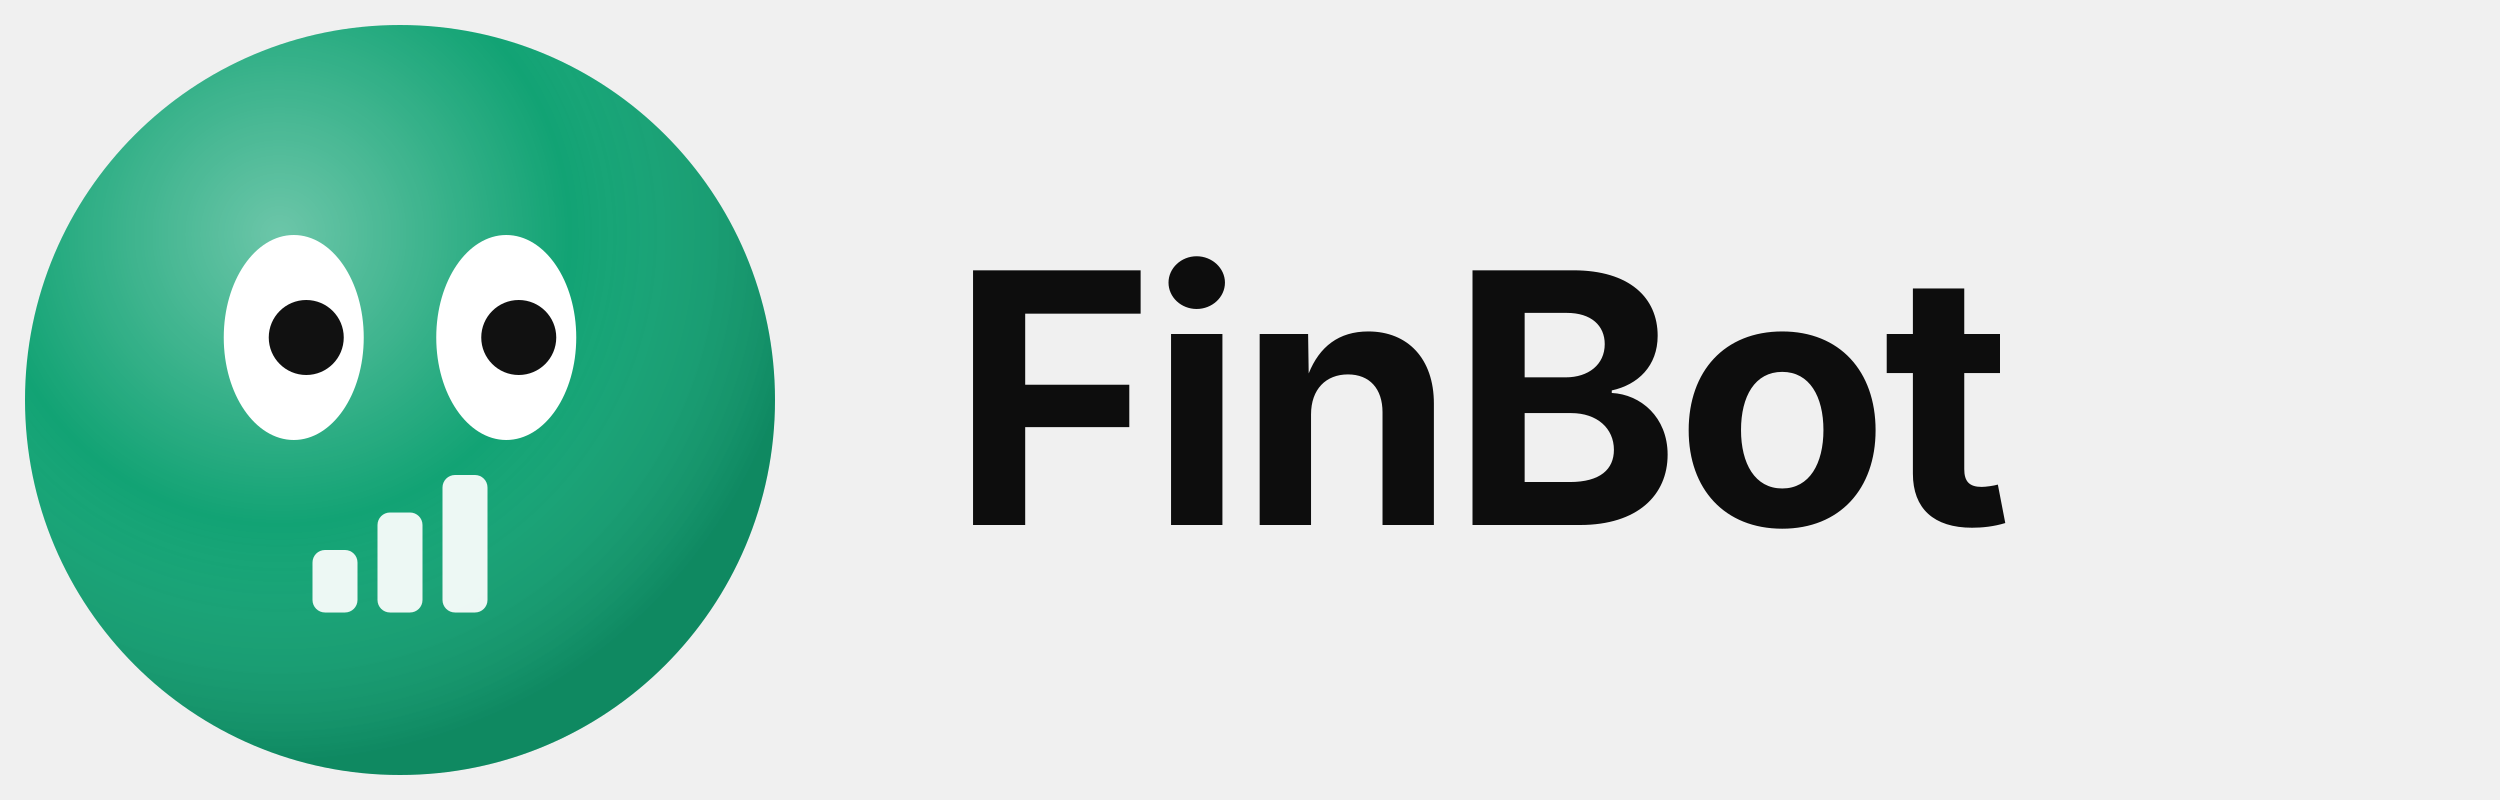
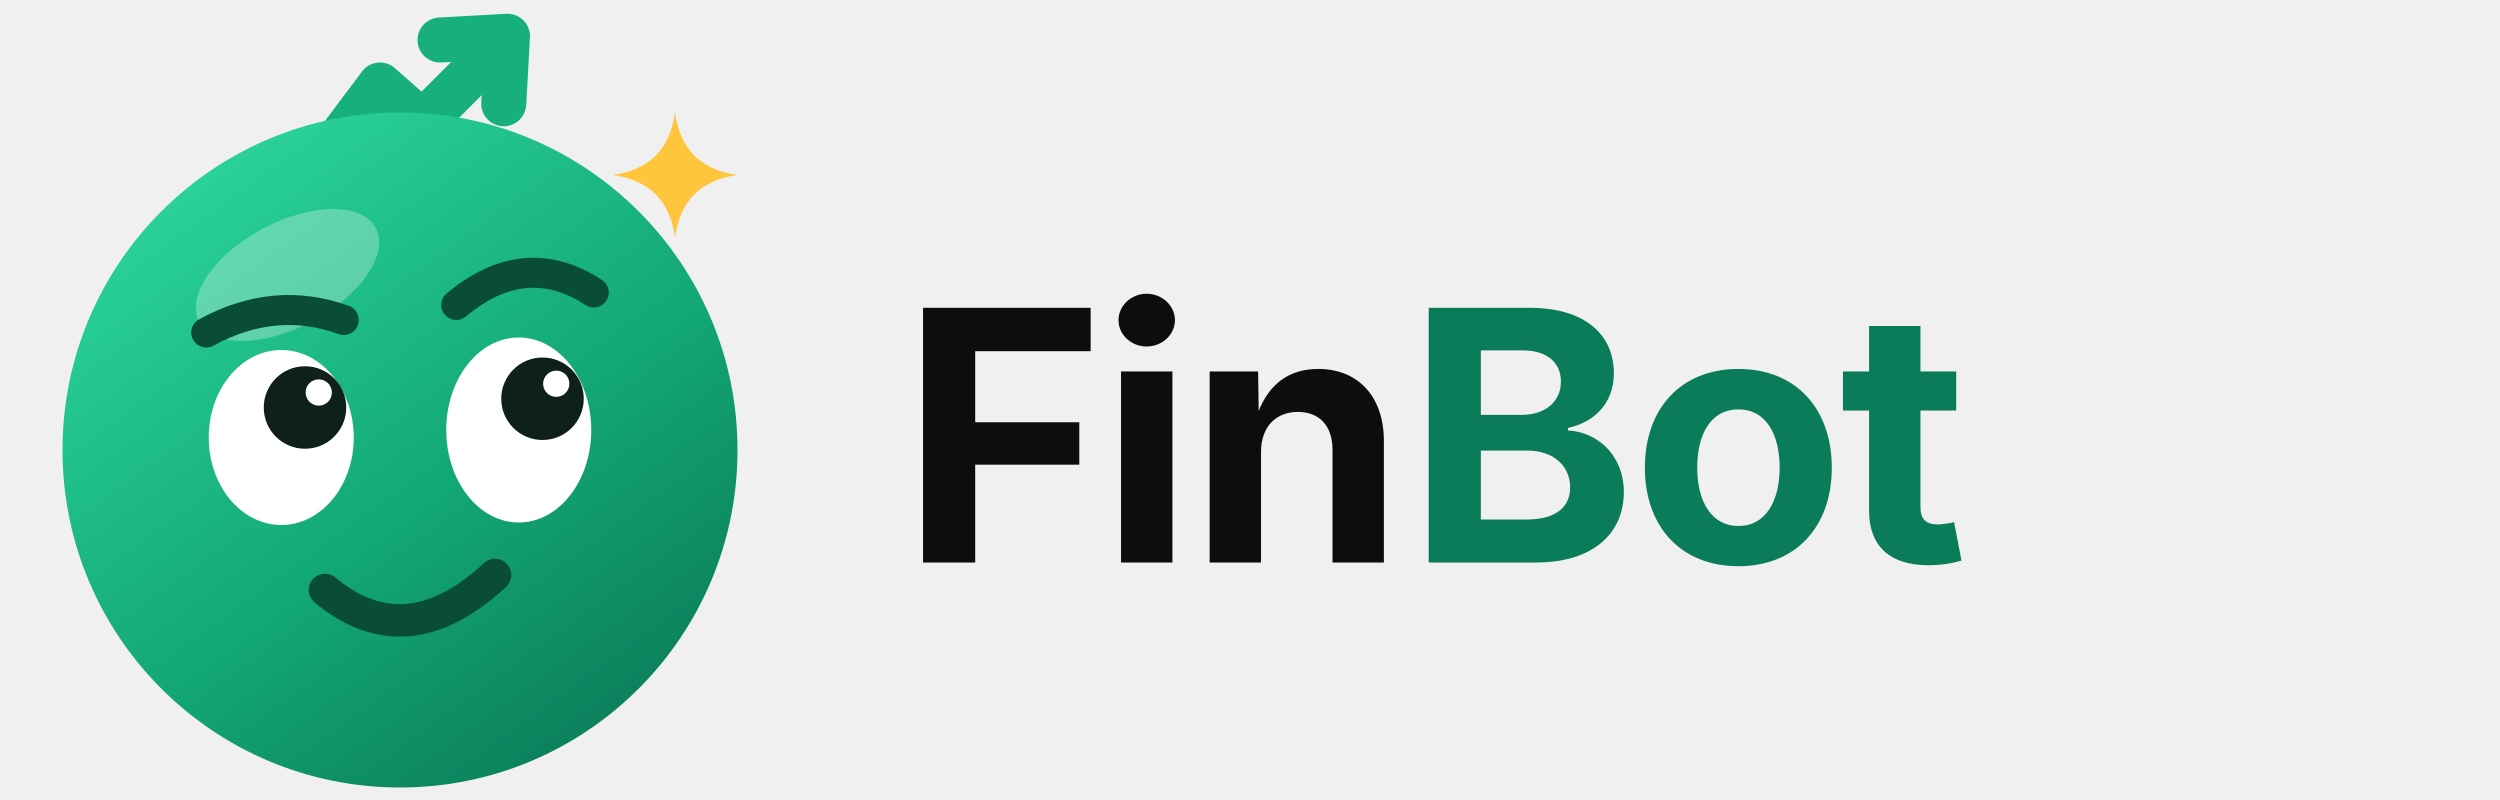
<svg xmlns="http://www.w3.org/2000/svg" viewBox="0 0 200 64" role="img" aria-labelledby="finbot-lockup-title">
  <defs>
-     <radialGradient id="finbot-lockup-shine" cx="34%" cy="28%" r="70%">
-       <stop offset="0" stop-color="#fff" stop-opacity=".38" />
-       <stop offset=".55" stop-color="#fff" stop-opacity="0" />
-       <stop offset="1" stop-color="#000" stop-opacity=".16" />
-     </radialGradient>
+     <linearGradient id="finbot-lockup-body" x1="18%" y1="8%" x2="82%" y2="96%">
+       <stop offset="0" stop-color="#2BD39A" />
+       <stop offset=".55" stop-color="#13A877" />
+       <stop offset="1" stop-color="#0B7C59" />
+     </linearGradient>
  </defs>
-   <circle cx="32" cy="32" r="30" fill="#12A374" />
-   <circle cx="32" cy="32" r="30" fill="url(#finbot-lockup-shine)" />
-   <ellipse cx="23.5" cy="27" rx="5.6" ry="8.2" fill="#fff" />
-   <ellipse cx="40.5" cy="27" rx="5.6" ry="8.2" fill="#fff" />
-   <circle cx="24.5" cy="27" r="3" fill="#111" />
-   <circle cx="41.5" cy="27" r="3" fill="#111" />
-   <g fill="#fff" fill-opacity=".92">
-     <rect x="25" y="44" width="3.6" height="5" rx="1" />
-     <rect x="30.2" y="41" width="3.6" height="8" rx="1" />
-     <rect x="35.4" y="38" width="3.6" height="11" rx="1" />
-   </g>
-   <text x="76" y="42" fill="#0D0D0D" font-family="Inter,'Helvetica Neue',Arial,sans-serif" font-size="28" font-weight="650" letter-spacing="-0.5">FinBot</text>
+   <path d="M26.5 12 L30.4 6.8 L33.8 9.8 L39.4 4.2" fill="none" stroke="#17B07D" stroke-width="3.6" stroke-linecap="round" stroke-linejoin="round" />
+   <path d="M35.2 3.2 L40.6 2.9 L40.3 8.3" fill="none" stroke="#17B07D" stroke-width="3.6" stroke-linecap="round" stroke-linejoin="round" />
+   <path d="M54 9 Q54.6 13.4 59 14 Q54.6 14.6 54 19 Q53.4 14.6 49 14 Q53.4 13.4 54 9 Z" fill="#FFC53D" />
+   <circle cx="32" cy="36" r="27" fill="url(#finbot-lockup-body)" />
+   <ellipse cx="23" cy="22" rx="8" ry="4.2" transform="rotate(-28 23 22)" fill="#fff" fill-opacity=".28" />
+   <path d="M16.5 26.6 Q22 23.6 27.5 25.6" fill="none" stroke="#0A4D37" stroke-width="2.4" stroke-linecap="round" />
+   <path d="M36.5 24.4 Q42 19.8 47.5 23.4" fill="none" stroke="#0A4D37" stroke-width="2.4" stroke-linecap="round" />
+   <ellipse cx="22.5" cy="35" rx="5.8" ry="7" fill="#fff" />
+   <ellipse cx="41.5" cy="34.4" rx="5.8" ry="7.4" fill="#fff" />
+   <circle cx="24.4" cy="32.6" r="3.3" fill="#0F1F19" />
+   <circle cx="43.4" cy="31.9" r="3.3" fill="#0F1F19" />
+   <circle cx="25.5" cy="31.4" r="1.05" fill="#fff" />
+   <circle cx="44.5" cy="30.7" r="1.05" fill="#fff" />
+   <path d="M26 47.2 Q32.5 52.6 39.6 46" fill="none" stroke="#0A4D37" stroke-width="2.6" stroke-linecap="round" />
+   <text x="72" y="45" fill="#0D0D0D" font-family="Inter,'Helvetica Neue',Arial,sans-serif" font-size="28" font-weight="650" letter-spacing="-0.5">Fin<tspan fill="#0B7C59">Bot</tspan>
+   </text>
</svg>
